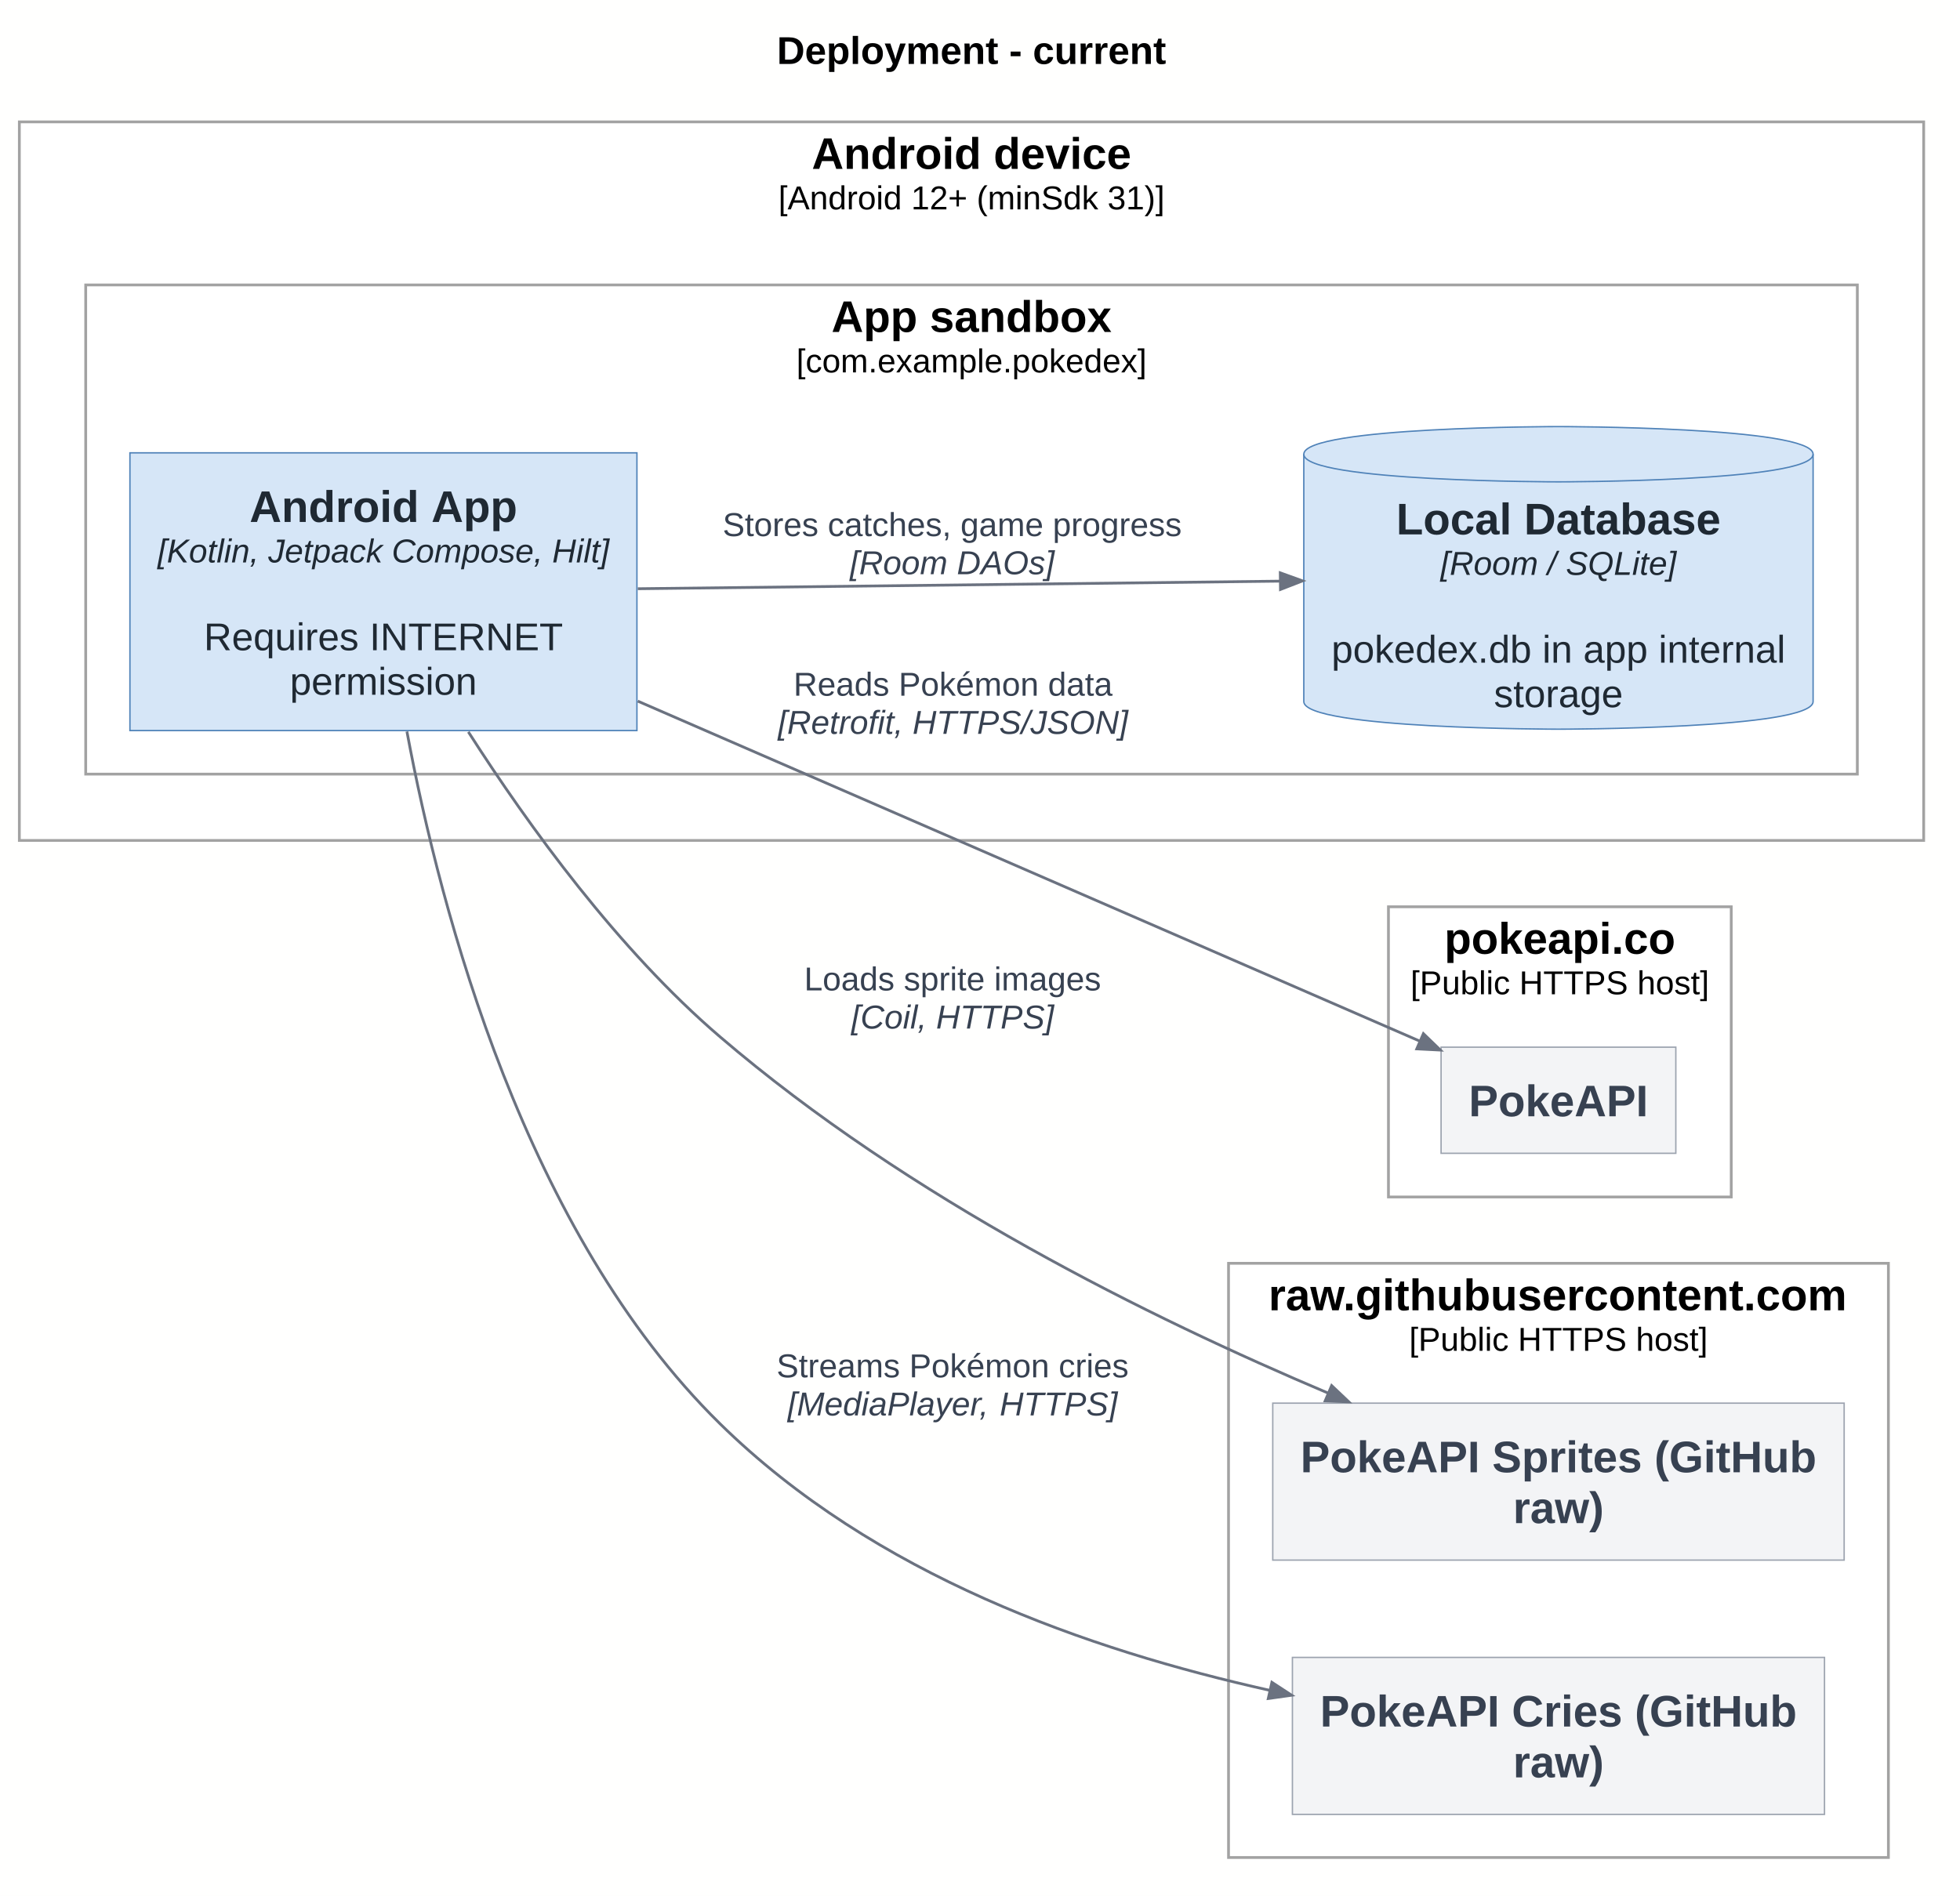
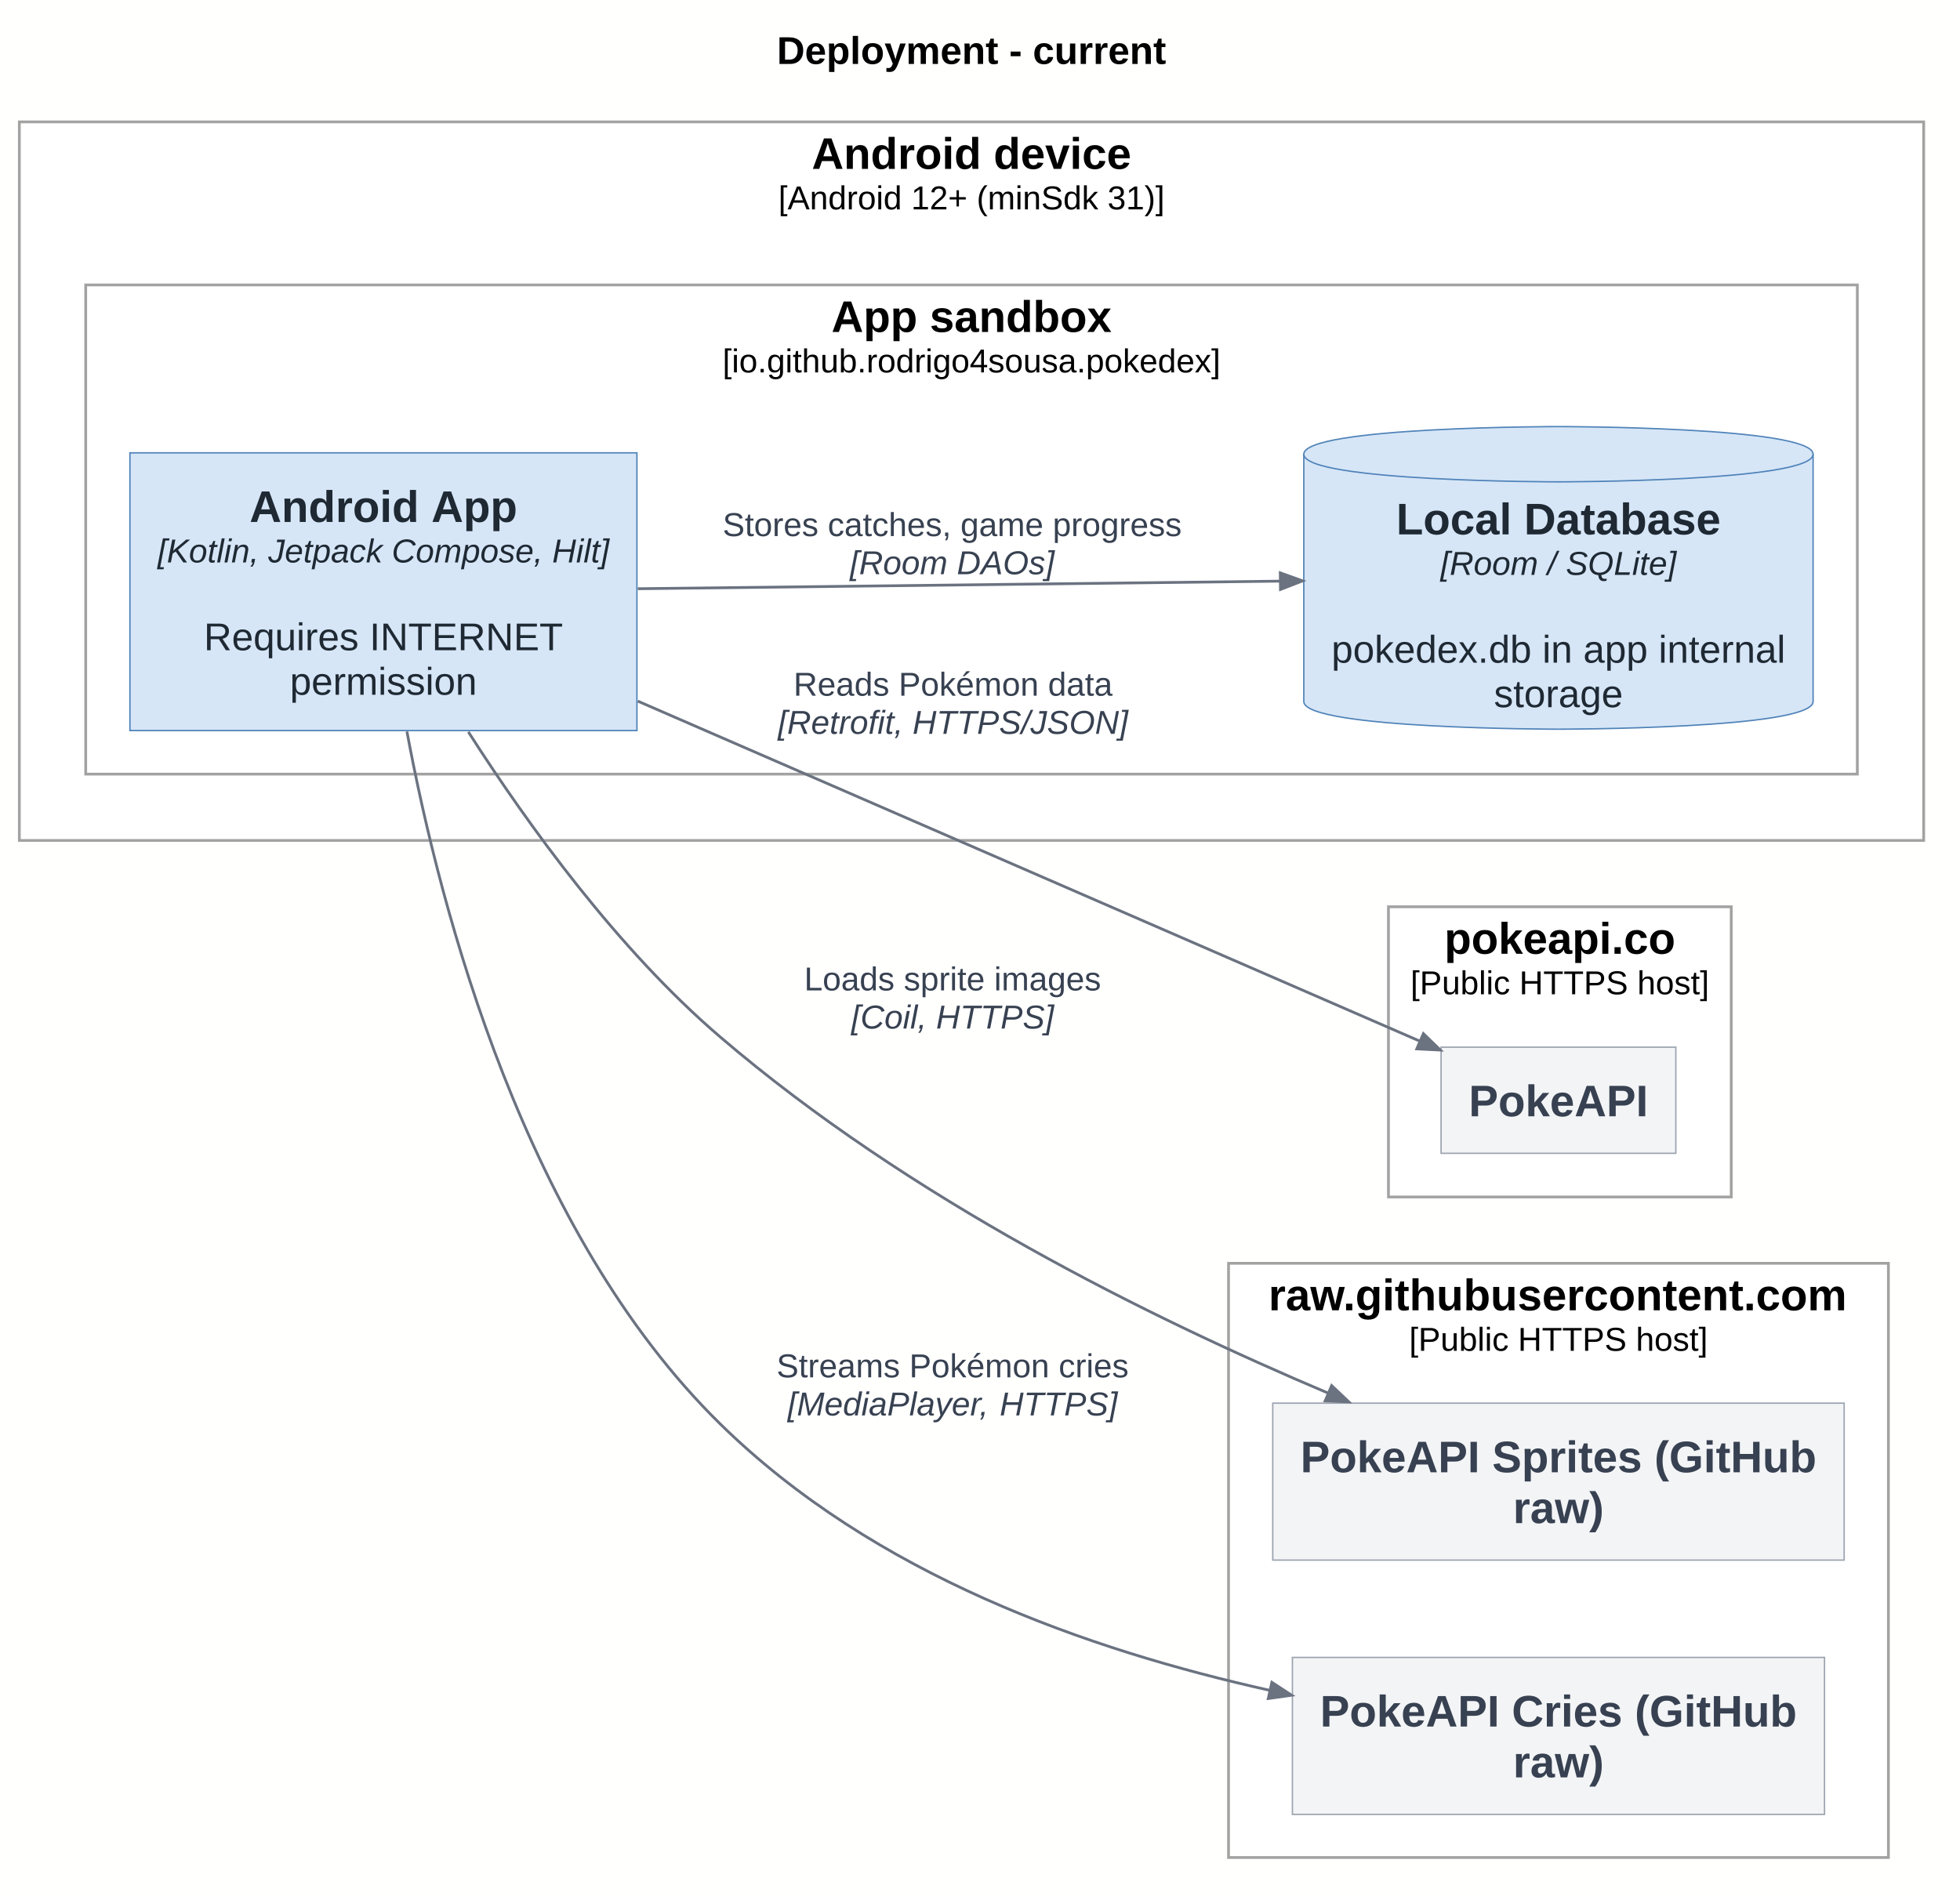
<svg xmlns="http://www.w3.org/2000/svg" version="1.1" data-diagram-type="DESCRIPTION" style="width:709px;height:686px;background:#FFFFFE;" width="709px" height="686px" viewBox="0 0 709 686" zoomAndPan="magnify" preserveAspectRatio="none" contentStyleType="text/css">
  <defs />
  <g font-family="sans-serif" lengthAdjust="spacing">
    <rect x="0" y="0" width="709" height="686" fill="#FFFFFE" style="stroke:none;" />
    <g class="title" data-source-line="13">
      <text x="281.03" y="23.132" fill="#000" font-size="14" textLength="140.8" font-weight="700" font-family="Arial">Deployment - current</text>
    </g>
    <g class="cluster" data-qualified-name="device" id="ent0001" data-source-line="115">
      <rect x="7" y="44.099" width="688.86" height="260" fill="#FFF" style="stroke:#A2A2A2;stroke-width:1;" />
      <text x="293.641" y="61.106" fill="#000" font-size="16" textLength="115.578" font-weight="700" font-family="Arial">Android device</text>
      <text x="281.56" y="75.753" fill="#000" font-size="12" textLength="139.74" font-family="Arial">[Android 12+ (minSdk 31)]</text>
    </g>
    <g class="cluster" data-qualified-name="device.sandbox" id="ent0002" data-source-line="115">
      <rect x="31" y="103.099" width="640.86" height="177" fill="#FFF" style="stroke:#A2A2A2;stroke-width:1;" />
      <text x="300.762" y="120.106" fill="#000" font-size="16" textLength="101.336" font-weight="700" font-family="Arial">App sandbox</text>
-       <text x="288.064" y="134.753" fill="#000" font-size="12" textLength="126.732" font-family="Arial">[com.example.pokedex]</text>
+       <text x="261.368" y="134.753" fill="#000" font-size="12" textLength="180.123" font-family="Arial">[io.github.rodrigo4sousa.pokedex]</text>
    </g>
    <g class="cluster" data-qualified-name="pokeApiNode" id="ent0005" data-source-line="115">
      <rect x="502.25" y="328.099" width="124" height="105" fill="#FFF" style="stroke:#A2A2A2;stroke-width:1;" />
      <text x="522.461" y="345.106" fill="#000" font-size="16" textLength="83.578" font-weight="700" font-family="Arial">pokeapi.co</text>
      <text x="510.232" y="359.753" fill="#000" font-size="12" textLength="108.035" font-family="Arial">[Public HTTPS host]</text>
    </g>
    <g class="cluster" data-qualified-name="githubRawNode" id="ent0007" data-source-line="115">
      <rect x="444.4" y="457.099" width="238.7" height="215" fill="#FFF" style="stroke:#A2A2A2;stroke-width:1;" />
      <text x="458.852" y="474.106" fill="#000" font-size="16" textLength="209.797" font-weight="700" font-family="Arial">raw.githubusercontent.com</text>
      <text x="509.732" y="488.753" fill="#000" font-size="12" textLength="108.035" font-family="Arial">[Public HTTPS host]</text>
    </g>
    <g class="entity" data-qualified-name="device.sandbox.androidApp" id="ent0003" data-source-line="71">
      <rect x="47" y="163.849" width="183.4" height="100.493" fill="#D6E6F7" style="stroke:#4F82B8;stroke-width:0.5;" />
      <text x="90.267" y="188.856" fill="#1F2933" font-size="16" textLength="61.32" font-weight="700" font-family="Arial">Android</text>
      <text x="151.587" y="188.856" fill="#1F2933" font-size="16" font-weight="700" font-family="Arial"> </text>
      <text x="156.032" y="188.856" fill="#1F2933" font-size="16" textLength="31.102" font-weight="700" font-family="Arial">App</text>
      <text x="57" y="203.503" fill="#1F2933" font-size="12" textLength="36.686" font-style="italic" font-family="Arial">[Kotlin,</text>
      <text x="93.686" y="203.503" fill="#1F2933" font-size="12" font-style="italic" font-family="Arial"> </text>
      <text x="97.02" y="203.503" fill="#1F2933" font-size="12" textLength="41.355" font-style="italic" font-family="Arial">Jetpack</text>
      <text x="138.375" y="203.503" fill="#1F2933" font-size="12" font-style="italic" font-family="Arial"> </text>
      <text x="141.709" y="203.503" fill="#1F2933" font-size="12" textLength="54.691" font-style="italic" font-family="Arial">Compose,</text>
      <text x="196.4" y="203.503" fill="#1F2933" font-size="12" font-style="italic" font-family="Arial"> </text>
      <text x="199.734" y="203.503" fill="#1F2933" font-size="12" textLength="20.666" font-style="italic" font-family="Arial">Hilt]</text>
      <text x="136.755" y="219.178" fill="#1F2933" font-size="14" font-family="Arial"> </text>
      <text x="73.742" y="235.276" fill="#1F2933" font-size="14" textLength="56.027" font-family="Arial">Requires</text>
      <text x="129.769" y="235.276" fill="#1F2933" font-size="14" font-family="Arial"> </text>
      <text x="133.659" y="235.276" fill="#1F2933" font-size="14" textLength="70" font-family="Arial">INTERNET</text>
      <text x="104.855" y="251.375" fill="#1F2933" font-size="14" textLength="67.689" font-family="Arial">permission</text>
    </g>
    <g class="entity" data-qualified-name="device.sandbox.localDb" id="ent0004" data-source-line="75">
      <path d="M471.63,164.349 C471.63,154.349 563.747,154.349 563.747,154.349 C563.747,154.349 655.863,154.349 655.863,164.349 L655.863,253.842 C655.863,263.842 563.747,263.842 563.747,263.842 C563.747,263.842 471.63,263.842 471.63,253.842 L471.63,164.349" style="stroke:#4F82B8;stroke-width:0.5;" fill="#D6E6F7" />
      <path d="M471.63,164.349 C471.63,174.349 563.747,174.349 563.747,174.349 C563.747,174.349 655.863,174.349 655.863,164.349" style="stroke:#4F82B8;stroke-width:0.5;" fill="none" />
      <text x="505.055" y="193.356" fill="#1F2933" font-size="16" textLength="41.789" font-weight="700" font-family="Arial">Local</text>
      <text x="546.844" y="193.356" fill="#1F2933" font-size="16" font-weight="700" font-family="Arial"> </text>
      <text x="551.29" y="193.356" fill="#1F2933" font-size="16" textLength="71.148" font-weight="700" font-family="Arial">Database</text>
      <text x="521.064" y="208.003" fill="#1F2933" font-size="12" textLength="35.344" font-style="italic" font-family="Arial">[Room</text>
      <text x="556.408" y="208.003" fill="#1F2933" font-size="12" font-style="italic" font-family="Arial"> </text>
      <text x="559.742" y="208.003" fill="#1F2933" font-size="12" font-style="italic" font-family="Arial">/</text>
      <text x="563.076" y="208.003" fill="#1F2933" font-size="12" font-style="italic" font-family="Arial"> </text>
      <text x="566.41" y="208.003" fill="#1F2933" font-size="12" textLength="40.02" font-style="italic" font-family="Arial">SQLite]</text>
      <text x="561.802" y="223.678" fill="#1F2933" font-size="14" font-family="Arial"> </text>
      <text x="481.63" y="239.776" fill="#1F2933" font-size="14" textLength="72.393" font-family="Arial">pokedex.db</text>
      <text x="554.023" y="239.776" fill="#1F2933" font-size="14" font-family="Arial"> </text>
      <text x="557.912" y="239.776" fill="#1F2933" font-size="14" textLength="10.896" font-family="Arial">in</text>
      <text x="568.809" y="239.776" fill="#1F2933" font-size="14" font-family="Arial"> </text>
      <text x="572.698" y="239.776" fill="#1F2933" font-size="14" textLength="23.358" font-family="Arial">app</text>
      <text x="596.057" y="239.776" fill="#1F2933" font-size="14" font-family="Arial"> </text>
      <text x="599.946" y="239.776" fill="#1F2933" font-size="14" textLength="45.917" font-family="Arial">internal</text>
      <text x="540.399" y="255.875" fill="#1F2933" font-size="14" textLength="46.696" font-family="Arial">storage</text>
    </g>
    <g class="entity" data-qualified-name="pokeApiNode.pokeApi" id="ent0006" data-source-line="218">
      <rect x="521.29" y="378.899" width="84.914" height="38.398" fill="#F3F4F6" style="stroke:#9CA3AF;stroke-width:0.5;" />
      <text x="531.29" y="403.906" fill="#374151" font-size="16" textLength="64.914" font-weight="700" font-family="Arial">PokeAPI</text>
    </g>
    <g class="entity" data-qualified-name="githubRawNode.spritesHost" id="ent0008" data-source-line="218">
      <rect x="460.4" y="507.699" width="206.695" height="56.797" fill="#F3F4F6" style="stroke:#9CA3AF;stroke-width:0.5;" />
      <text x="470.4" y="532.706" fill="#374151" font-size="16" textLength="64.914" font-weight="700" font-family="Arial">PokeAPI</text>
      <text x="535.314" y="532.706" fill="#374151" font-size="16" font-weight="700" font-family="Arial"> </text>
      <text x="539.759" y="532.706" fill="#374151" font-size="16" textLength="54.242" font-weight="700" font-family="Arial">Sprites</text>
      <text x="594.002" y="532.706" fill="#374151" font-size="16" font-weight="700" font-family="Arial"> </text>
      <text x="598.447" y="532.706" fill="#374151" font-size="16" textLength="58.648" font-weight="700" font-family="Arial">(GitHub</text>
      <text x="547.298" y="551.105" fill="#374151" font-size="16" textLength="32.898" font-weight="700" font-family="Arial">raw)</text>
    </g>
    <g class="entity" data-qualified-name="githubRawNode.criesHost" id="ent0009" data-source-line="218">
      <rect x="467.51" y="599.699" width="192.477" height="56.797" fill="#F3F4F6" style="stroke:#9CA3AF;stroke-width:0.5;" />
      <text x="477.51" y="624.706" fill="#374151" font-size="16" textLength="64.914" font-weight="700" font-family="Arial">PokeAPI</text>
      <text x="542.424" y="624.706" fill="#374151" font-size="16" font-weight="700" font-family="Arial"> </text>
      <text x="546.869" y="624.706" fill="#374151" font-size="16" textLength="40.023" font-weight="700" font-family="Arial">Cries</text>
      <text x="586.893" y="624.706" fill="#374151" font-size="16" font-weight="700" font-family="Arial"> </text>
      <text x="591.338" y="624.706" fill="#374151" font-size="16" textLength="58.648" font-weight="700" font-family="Arial">(GitHub</text>
      <text x="547.299" y="643.105" fill="#374151" font-size="16" textLength="32.898" font-weight="700" font-family="Arial">raw)</text>
    </g>
    <g class="link" data-entity-1="ent0003" data-entity-2="ent0004" id="lnk10" data-source-line="1803" data-link-type="dependency">
      <path d="M230.71,213.019 C301.75,212.179 391.981,211.113 463.161,210.273" style="stroke:#6B7280;stroke-width:1;" fill="none" id="androidApp-to-localDb" />
      <polygon points="471.16,210.179,463.125,207.273,463.196,213.273,471.16,210.179" fill="#6B7280" style="stroke:#6B7280;stroke-width:1;stroke-linejoin:miter;stroke-miterlimit:10;" />
      <text x="261.4" y="193.974" fill="#374151" font-size="12" textLength="34.682" font-family="Arial">Stores</text>
      <text x="296.082" y="193.974" fill="#374151" font-size="12" font-family="Arial"> </text>
      <text x="299.416" y="193.974" fill="#374151" font-size="12" textLength="44.689" font-family="Arial">catches,</text>
      <text x="344.105" y="193.974" fill="#374151" font-size="12" font-family="Arial"> </text>
      <text x="347.439" y="193.974" fill="#374151" font-size="12" textLength="30.018" font-family="Arial">game</text>
      <text x="377.457" y="193.974" fill="#374151" font-size="12" font-family="Arial"> </text>
      <text x="380.791" y="193.974" fill="#374151" font-size="12" textLength="46.688" font-family="Arial">progress</text>
      <text x="307.431" y="207.773" fill="#374151" font-size="12" textLength="35.344" font-style="italic" font-family="Arial">[Room</text>
      <text x="342.775" y="207.773" fill="#374151" font-size="12" font-style="italic" font-family="Arial"> </text>
      <text x="346.109" y="207.773" fill="#374151" font-size="12" textLength="35.338" font-style="italic" font-family="Arial">DAOs]</text>
    </g>
    <g class="link" data-entity-1="ent0003" data-entity-2="ent0006" id="lnk11" data-source-line="1803" data-link-type="dependency">
      <path d="M230.71,253.689 C320.57,292.769 446.614,347.588 513.694,376.758" style="stroke:#6B7280;stroke-width:1;" fill="none" id="androidApp-to-pokeApi" />
      <polygon points="521.03,379.949,514.89,374.007,512.497,379.51,521.03,379.949" fill="#6B7280" style="stroke:#6B7280;stroke-width:1;stroke-linejoin:miter;stroke-miterlimit:10;" />
      <text x="287.04" y="251.724" fill="#374151" font-size="12" textLength="34.688" font-family="Arial">Reads</text>
      <text x="321.727" y="251.724" fill="#374151" font-size="12" font-family="Arial"> </text>
      <text x="325.061" y="251.724" fill="#374151" font-size="12" textLength="50.695" font-family="Arial">Pokémon</text>
      <text x="375.756" y="251.724" fill="#374151" font-size="12" font-family="Arial"> </text>
      <text x="379.09" y="251.724" fill="#374151" font-size="12" textLength="23.355" font-family="Arial">data</text>
      <text x="281.4" y="265.523" fill="#374151" font-size="12" textLength="45.346" font-style="italic" font-family="Arial">[Retrofit,</text>
      <text x="326.746" y="265.523" fill="#374151" font-size="12" font-style="italic" font-family="Arial"> </text>
      <text x="330.08" y="265.523" fill="#374151" font-size="12" textLength="78.006" font-style="italic" font-family="Arial">HTTPS/JSON]</text>
    </g>
    <g class="link" data-entity-1="ent0003" data-entity-2="ent0008" id="lnk12" data-source-line="1803" data-link-type="dependency">
      <path d="M169.42,264.819 C191.34,299.079 223.66,343.619 260.4,375.099 C329.16,434.009 415.703,476.67 480.533,504.11" style="stroke:#6B7280;stroke-width:1;" fill="none" id="androidApp-to-spritesHost" />
      <polygon points="487.9,507.229,481.702,501.348,479.363,506.873,487.9,507.229" fill="#6B7280" style="stroke:#6B7280;stroke-width:1;stroke-linejoin:miter;stroke-miterlimit:10;" />
      <text x="290.9" y="358.354" fill="#374151" font-size="12" textLength="32.695" font-family="Arial">Loads</text>
      <text x="323.595" y="358.354" fill="#374151" font-size="12" font-family="Arial"> </text>
      <text x="326.929" y="358.354" fill="#374151" font-size="12" textLength="29.344" font-family="Arial">sprite</text>
      <text x="356.273" y="358.354" fill="#374151" font-size="12" font-family="Arial"> </text>
      <text x="359.607" y="358.354" fill="#374151" font-size="12" textLength="38.684" font-family="Arial">images</text>
      <text x="307.924" y="372.153" fill="#374151" font-size="12" textLength="27.34" font-style="italic" font-family="Arial">[Coil,</text>
      <text x="335.264" y="372.153" fill="#374151" font-size="12" font-style="italic" font-family="Arial"> </text>
      <text x="338.598" y="372.153" fill="#374151" font-size="12" textLength="42.668" font-style="italic" font-family="Arial">HTTPS]</text>
    </g>
    <g class="link" data-entity-1="ent0003" data-entity-2="ent0009" id="lnk13" data-source-line="1803" data-link-type="dependency">
      <path d="M147.2,264.689 C159.52,330.739 190.12,446.049 260.4,515.099 C316.36,570.079 393.732,596.975 459.432,611.645" style="stroke:#6B7280;stroke-width:1;" fill="none" id="androidApp-to-criesHost" />
      <polygon points="467.24,613.389,460.086,608.717,458.779,614.573,467.24,613.389" fill="#6B7280" style="stroke:#6B7280;stroke-width:1;stroke-linejoin:miter;stroke-miterlimit:10;" />
      <text x="280.9" y="498.354" fill="#374151" font-size="12" textLength="44.678" font-family="Arial">Streams</text>
      <text x="325.578" y="498.354" fill="#374151" font-size="12" font-family="Arial"> </text>
      <text x="328.912" y="498.354" fill="#374151" font-size="12" textLength="50.695" font-family="Arial">Pokémon</text>
      <text x="379.607" y="498.354" fill="#374151" font-size="12" font-family="Arial"> </text>
      <text x="382.941" y="498.354" fill="#374151" font-size="12" textLength="25.336" font-family="Arial">cries</text>
      <text x="284.905" y="512.153" fill="#374151" font-size="12" textLength="73.365" font-style="italic" font-family="Arial">[MediaPlayer,</text>
      <text x="358.27" y="512.153" fill="#374151" font-size="12" font-style="italic" font-family="Arial"> </text>
      <text x="361.604" y="512.153" fill="#374151" font-size="12" textLength="42.668" font-style="italic" font-family="Arial">HTTPS]</text>
    </g>
  </g>
</svg>
